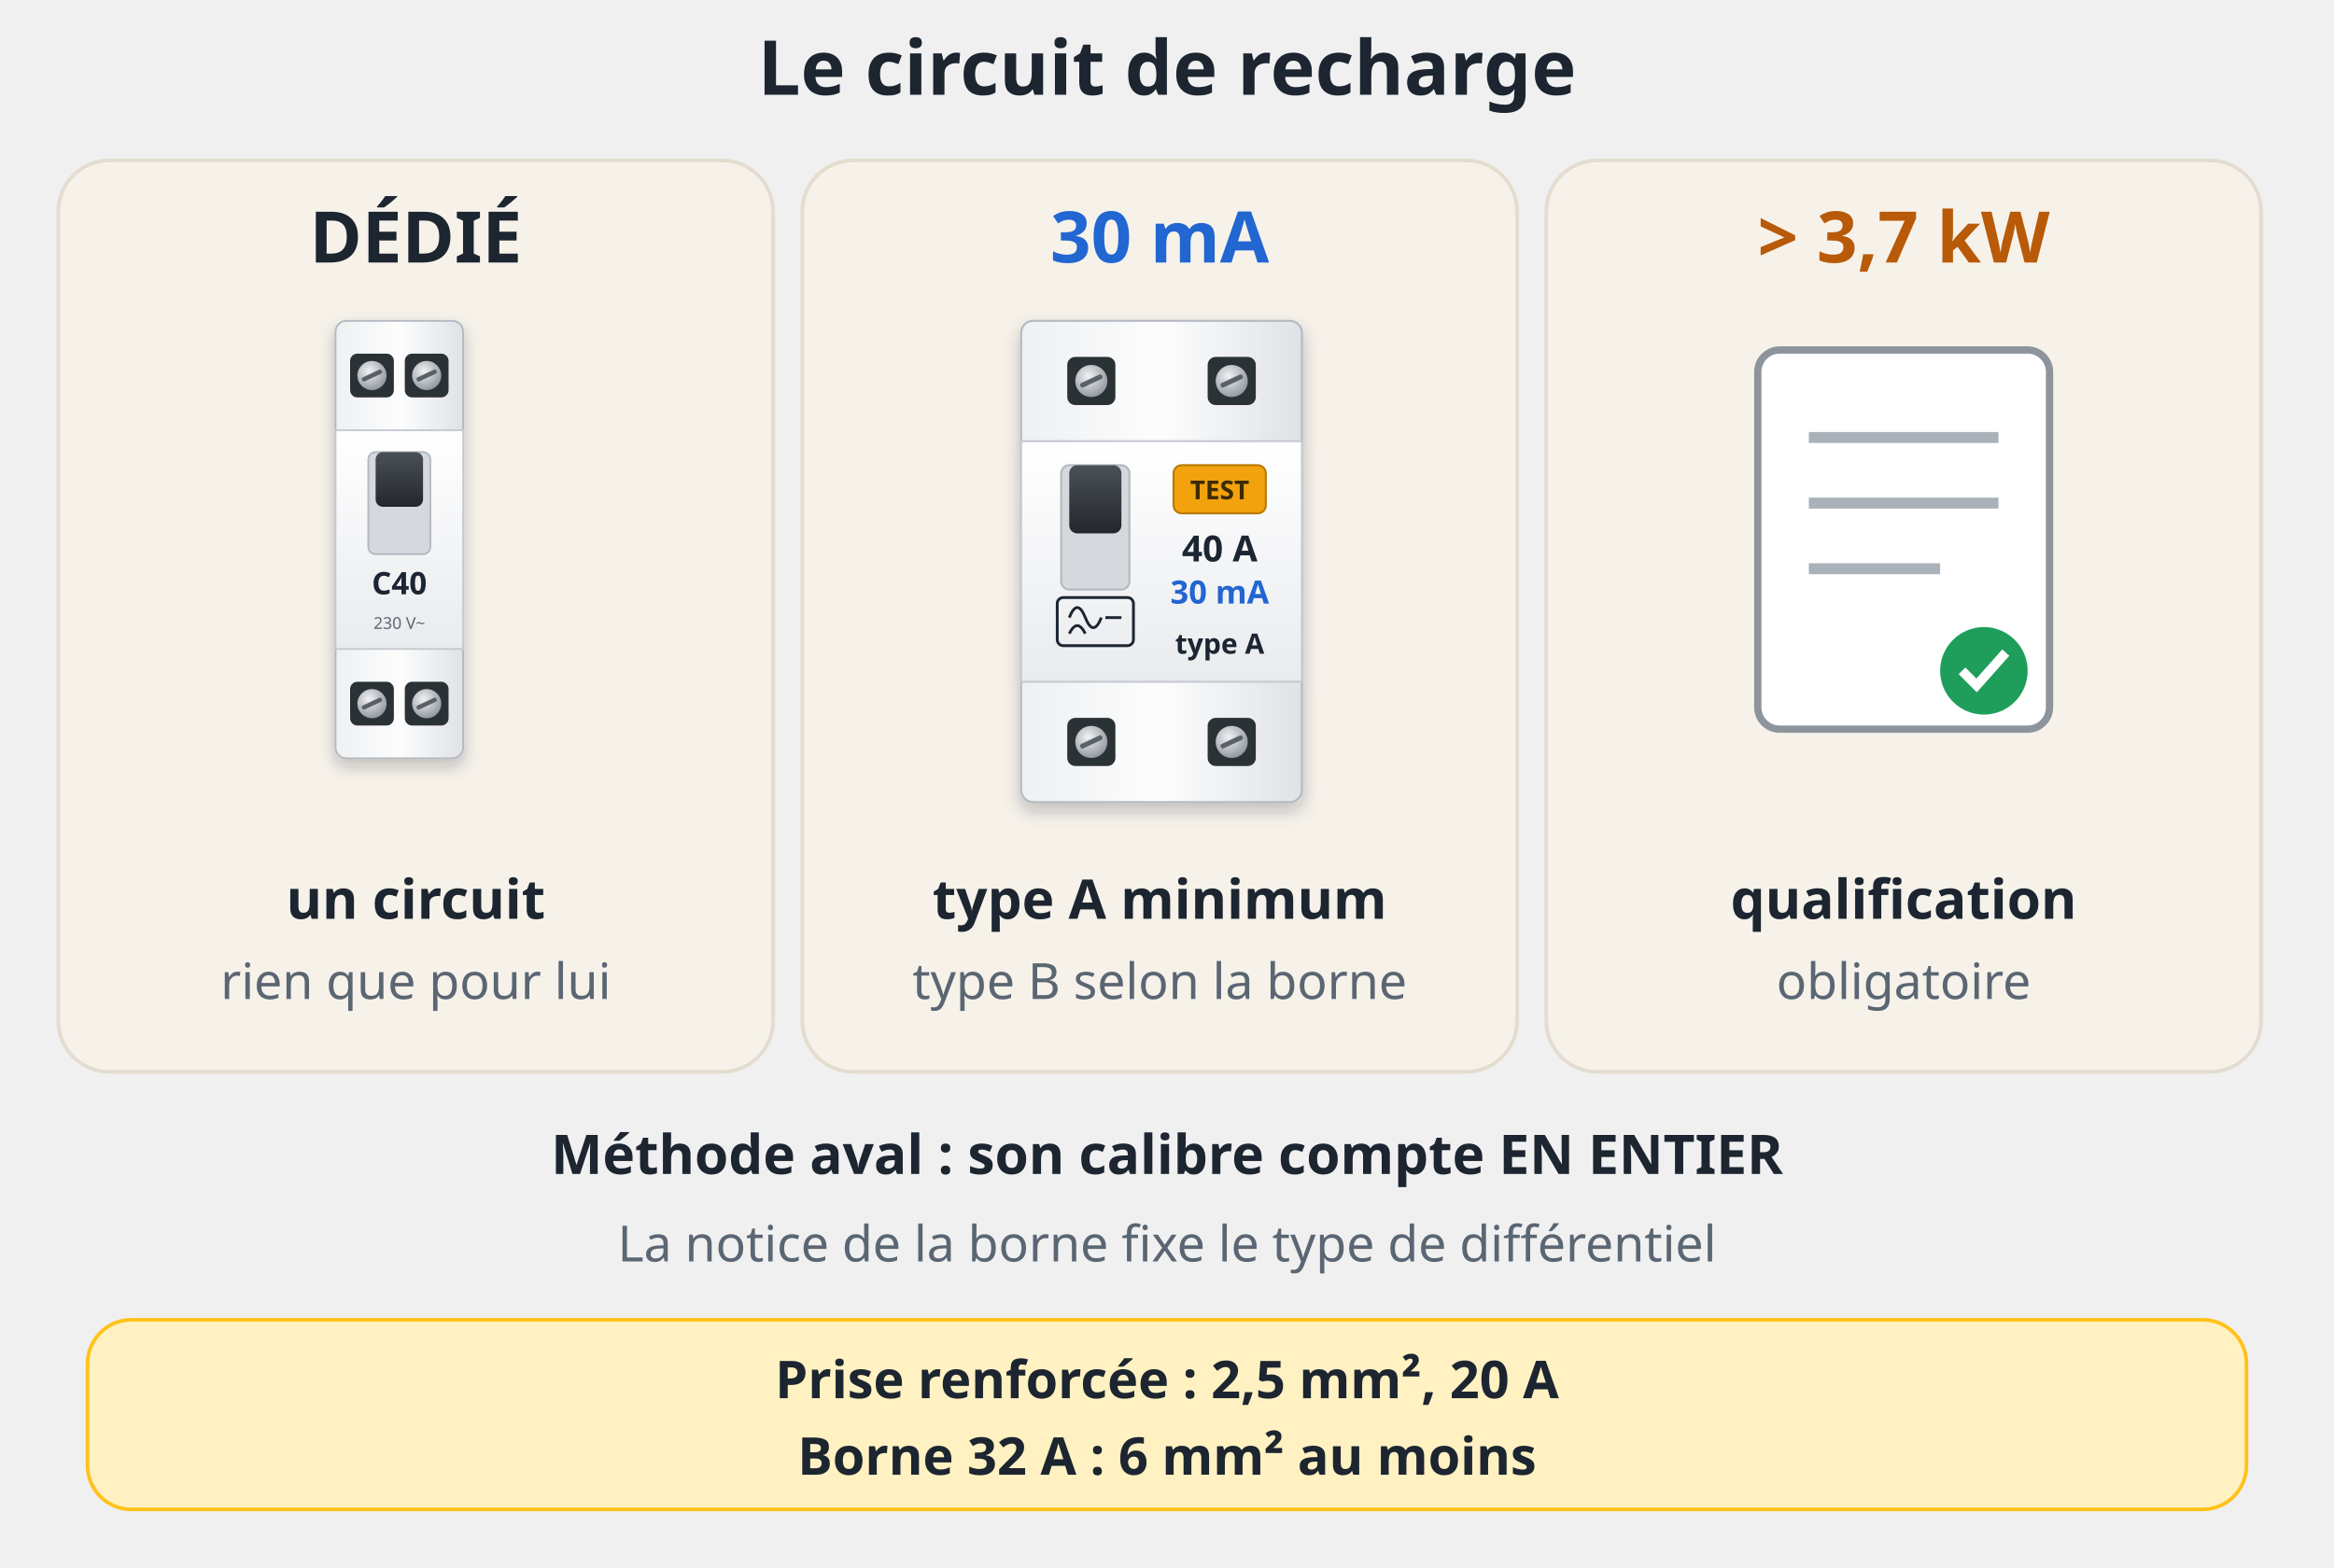
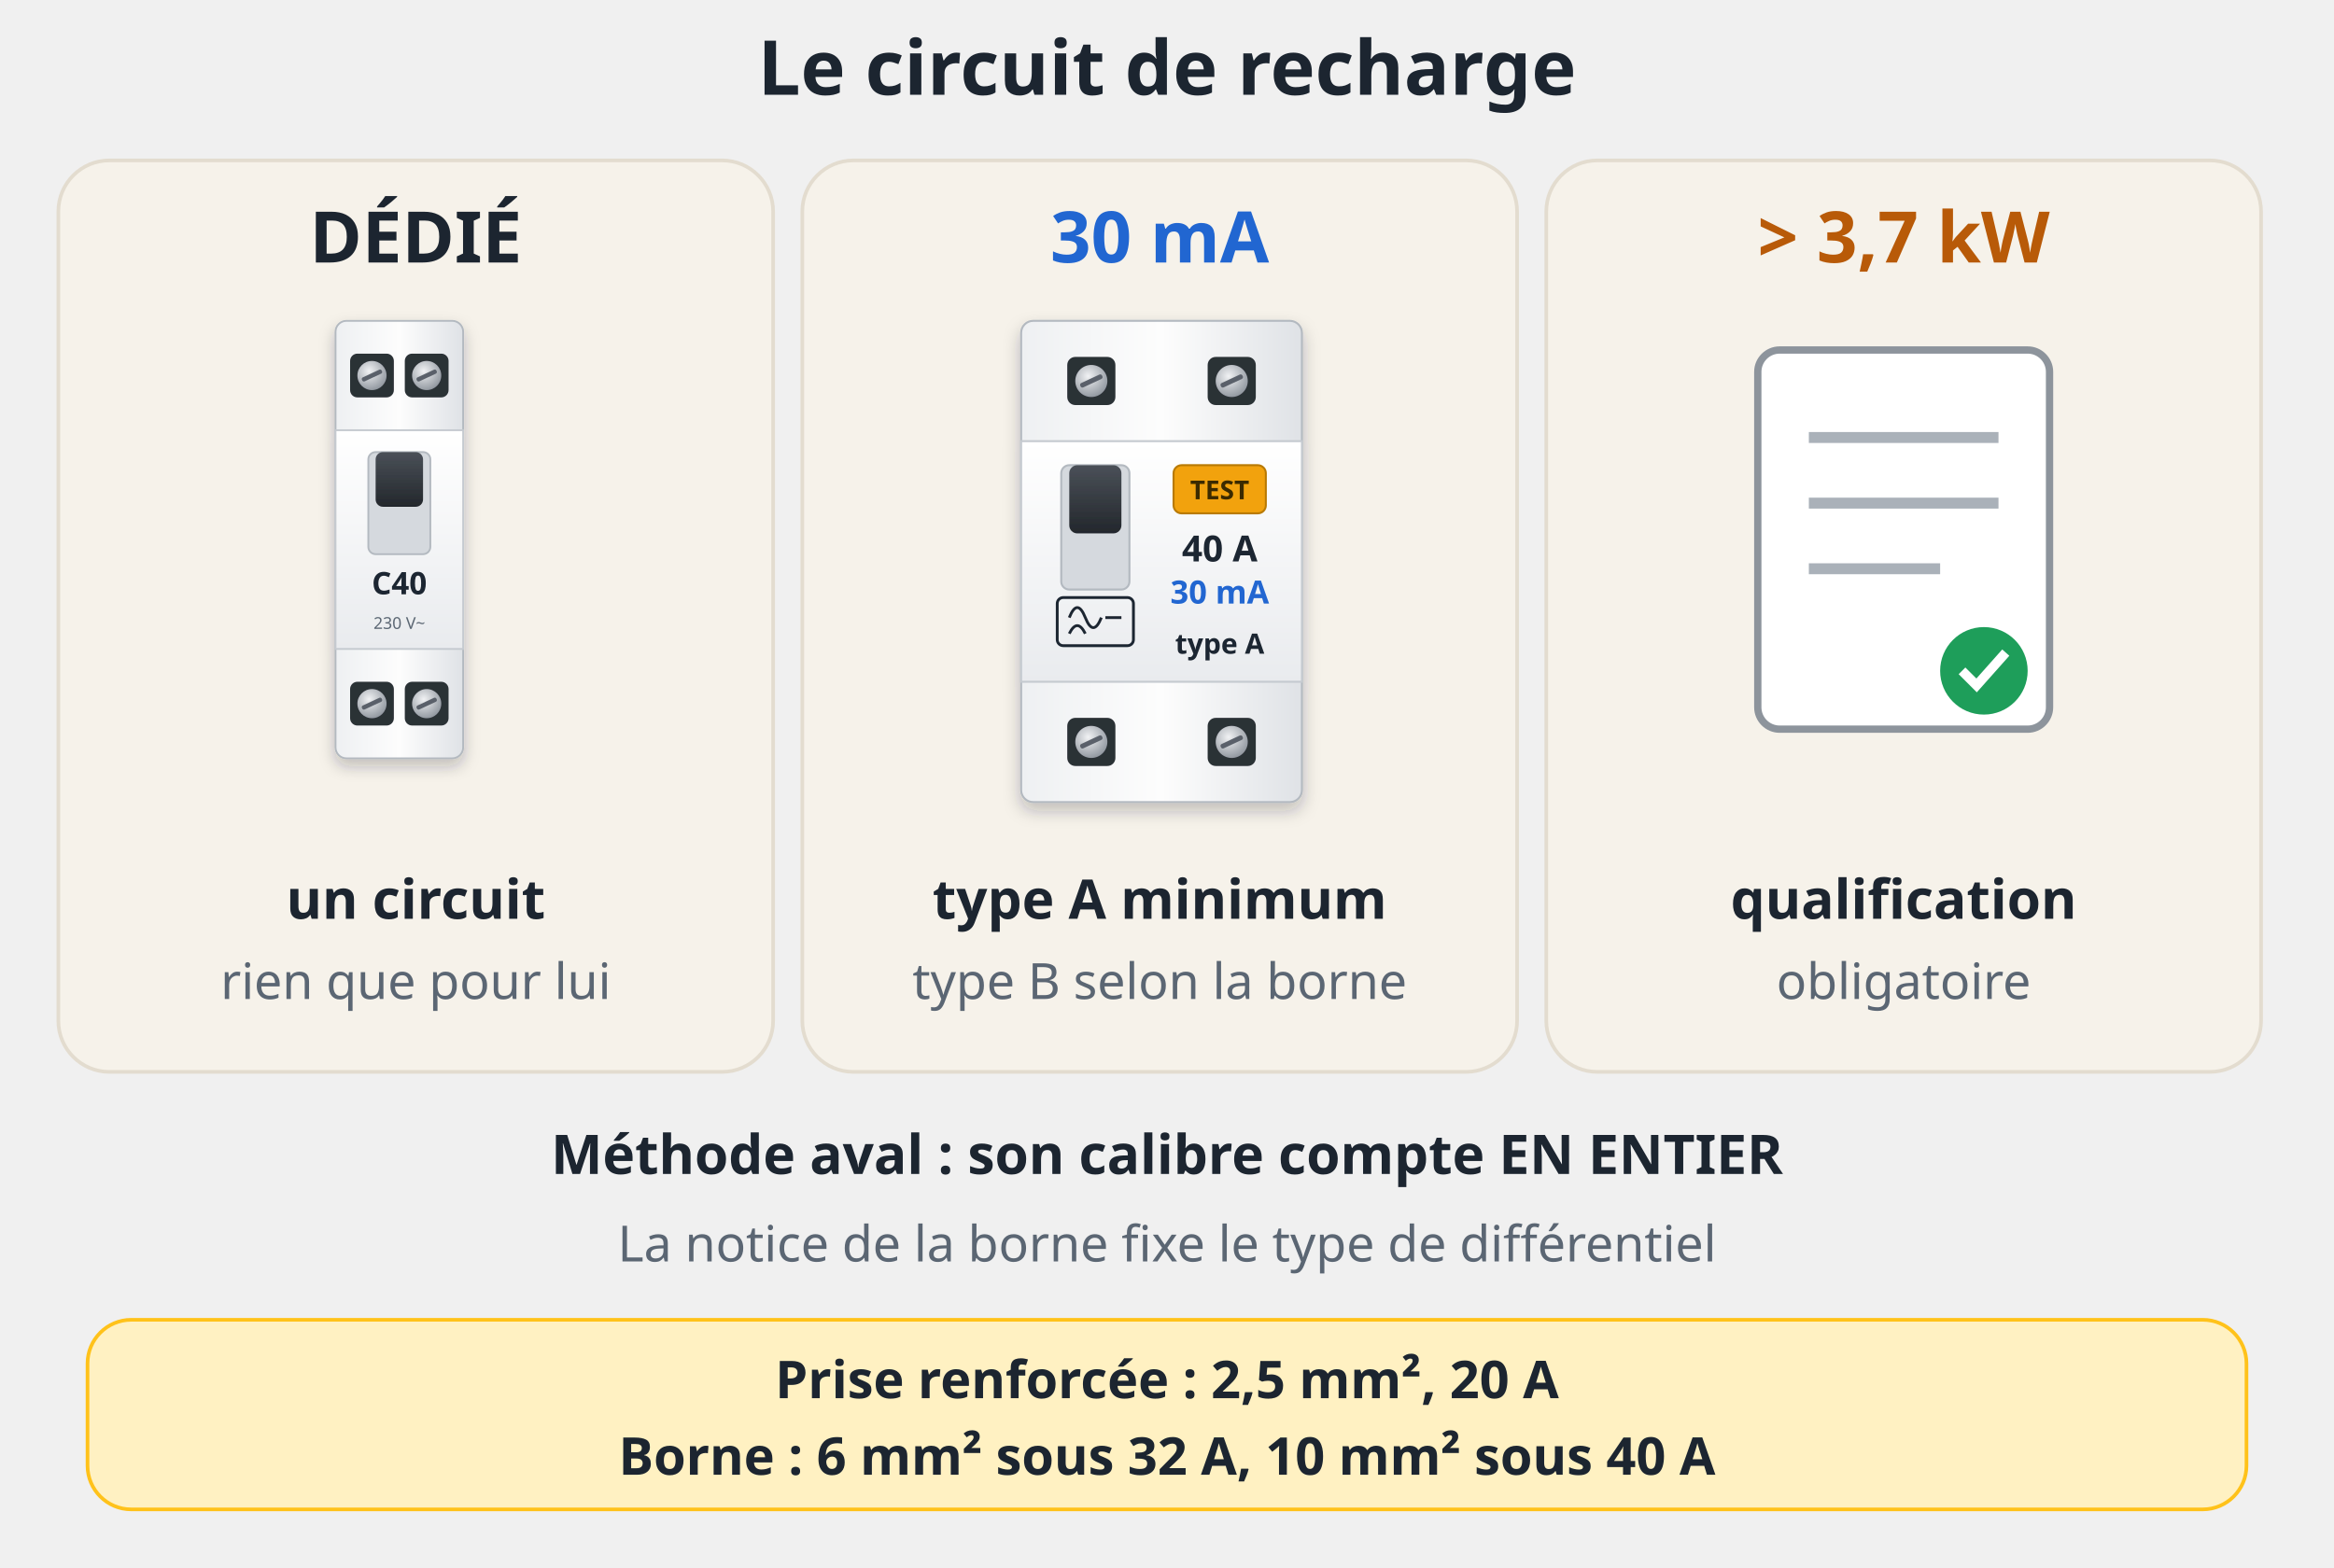
<svg xmlns="http://www.w3.org/2000/svg" viewBox="0 0 640 430" font-family="'Segoe UI',system-ui,sans-serif" role="img" aria-label="Circuit de recharge : dédié ; protégé par un différentiel 30 mA, type A au minimum, type B selon la borne ; au-delà de 3,7 kW, la qualification IRVE est obligatoire">
  <defs>
    <linearGradient id="corps" x1="0" y1="0" x2="1" y2="0">
      <stop offset="0" stop-color="#eef0f2" />
      <stop offset=".5" stop-color="#fdfdfd" />
      <stop offset="1" stop-color="#dfe2e6" />
    </linearGradient>
    <linearGradient id="nez" x1="0" y1="0" x2="0" y2="1">
      <stop offset="0" stop-color="#ffffff" />
      <stop offset="1" stop-color="#e9ebee" />
    </linearGradient>
    <linearGradient id="manette" x1="0" y1="0" x2="0" y2="1">
      <stop offset="0" stop-color="#4a5058" />
      <stop offset="1" stop-color="#23272c" />
    </linearGradient>
    <radialGradient id="vis" cx=".4" cy=".35" r=".7">
      <stop offset="0" stop-color="#f1f2f4" />
      <stop offset="1" stop-color="#8d949c" />
    </radialGradient>
    <linearGradient id="cuivreH" x1="0" y1="0" x2="0" y2="1">
      <stop offset="0" stop-color="#f0b77a" />
      <stop offset=".5" stop-color="#c9782f" />
      <stop offset="1" stop-color="#8f4f17" />
    </linearGradient>
    <linearGradient id="cuivreV" x1="0" y1="0" x2="1" y2="0">
      <stop offset="0" stop-color="#8f4f17" />
      <stop offset=".45" stop-color="#f0b77a" />
      <stop offset="1" stop-color="#9a5a1f" />
    </linearGradient>
    <linearGradient id="acierH" x1="0" y1="0" x2="0" y2="1">
      <stop offset="0" stop-color="#f4f5f7" />
      <stop offset=".5" stop-color="#aab1b9" />
      <stop offset="1" stop-color="#7d858e" />
    </linearGradient>
    <linearGradient id="cylH" x1="0" y1="0" x2="0" y2="1">
      <stop offset="0" stop-color="#d9dde1" />
      <stop offset=".35" stop-color="#ffffff" />
      <stop offset="1" stop-color="#c3c8ce" />
    </linearGradient>
    <linearGradient id="gaineV" x1="0" y1="0" x2="1" y2="0">
      <stop offset="0" stop-color="#a81d1d" />
      <stop offset=".4" stop-color="#ef4a4a" />
      <stop offset="1" stop-color="#b02020" />
    </linearGradient>
    <linearGradient id="chaud" x1="0" y1="0" x2="1" y2="0">
      <stop offset="0" stop-color="#3a3f46" />
      <stop offset=".5" stop-color="#e8590c" />
      <stop offset="1" stop-color="#ff3b1f" />
    </linearGradient>
    <linearGradient id="icta" x1="0" y1="0" x2="0" y2="1">
      <stop offset="0" stop-color="#8d949c" />
      <stop offset=".3" stop-color="#dfe3e7" />
      <stop offset="1" stop-color="#6b727a" />
    </linearGradient>
    <linearGradient id="tpc" x1="0" y1="0" x2="0" y2="1">
      <stop offset="0" stop-color="#b02020" />
      <stop offset=".3" stop-color="#ff6b5e" />
      <stop offset="1" stop-color="#8e1414" />
    </linearGradient>
    <linearGradient id="irl" x1="0" y1="0" x2="0" y2="1">
      <stop offset="0" stop-color="#aab1b9" />
      <stop offset=".3" stop-color="#f1f3f5" />
      <stop offset="1" stop-color="#8d949c" />
    </linearGradient>
    <linearGradient id="terre" x1="0" y1="0" x2="0" y2="1">
      <stop offset="0" stop-color="#c9a877" />
      <stop offset="1" stop-color="#a98557" />
    </linearGradient>
    <pattern id="vj" width="16" height="16" patternUnits="userSpaceOnUse" patternTransform="rotate(35)">
      <rect width="16" height="16" fill="#2e9e4f" />
      <rect width="7" height="16" fill="#f2d21a" />
    </pattern>
    <filter id="ombre" x="-15%" y="-15%" width="130%" height="140%">
      <feDropShadow dx="0" dy="4" stdDeviation="4" flood-color="#1b2430" flood-opacity=".25" />
    </filter>
    <g id="borne">
      <rect x="-12" y="-12" width="24" height="24" rx="4" fill="#2b3036" />
      <circle r="8" fill="url(#vis)" />
      <rect x="-6" y="-1.2" width="12" height="2.4" rx="1" fill="#5a616a" transform="rotate(-25)" />
    </g>
    <linearGradient id="cellule" x1="0" y1="0" x2="1" y2="1">
      <stop offset="0" stop-color="#2b4a8a" />
      <stop offset="1" stop-color="#16285a" />
    </linearGradient>
    <linearGradient id="cuve" x1="0" y1="0" x2="0" y2="1">
      <stop offset="0" stop-color="#ff6b5e" />
      <stop offset=".55" stop-color="#ffb3a0" />
      <stop offset="1" stop-color="#7fb8f0" />
    </linearGradient>
  </defs>
  <text x="320.0" y="26" text-anchor="middle" font-size="20.8" font-weight="800" fill="#1c2530">Le circuit de recharge</text>
  <rect x="16" y="44" width="196" height="250" rx="14" fill="#f6f2ea" stroke="#e3dccf" />
  <text x="114" y="72" text-anchor="middle" font-size="19.5" font-weight="800" fill="#1c2530">DÉDIÉ</text>
  <g transform="translate(92 88) scale(0.5)" filter="url(#ombre)">
    <rect width="70" height="240" rx="6" fill="url(#corps)" stroke="#b3b9c0" />
    <rect y="60" width="70" height="120" fill="url(#nez)" stroke="#c5cad0" />
    <use href="#borne" x="20" y="30" />
    <use href="#borne" x="50" y="30" />
    <use href="#borne" x="20" y="210" />
    <use href="#borne" x="50" y="210" />
    <rect x="18" y="72" width="34" height="56" rx="4" fill="#d5d9de" stroke="#b3b9c0" />
    <rect x="22" y="72" width="26" height="30" rx="4" fill="url(#manette)" />
    <text x="35" y="150" text-anchor="middle" font-size="17" font-weight="800" fill="#1c2530">C40</text>
    <text x="35" y="169" text-anchor="middle" font-size="9" font-weight="500" fill="#5b6673">230 V~</text>
  </g>
  <text x="114" y="252" text-anchor="middle" font-size="15.0" font-weight="800" fill="#1c2530">un circuit</text>
  <text x="114" y="274" text-anchor="middle" font-size="13.7" font-weight="500" fill="#5b6673">rien que pour lui</text>
  <rect x="220" y="44" width="196" height="250" rx="14" fill="#f6f2ea" stroke="#e3dccf" />
  <text x="318" y="72" text-anchor="middle" font-size="19.5" font-weight="800" fill="#2166d1">30 mA</text>
  <g transform="translate(280 88) scale(0.55)" filter="url(#ombre)">
    <rect width="140" height="240" rx="6" fill="url(#corps)" stroke="#b3b9c0" />
    <rect y="60" width="140" height="120" fill="url(#nez)" stroke="#c5cad0" />
    <use href="#borne" x="35" y="30" />
    <use href="#borne" x="105" y="30" />
    <use href="#borne" x="35" y="210" />
    <use href="#borne" x="105" y="210" />
    <rect x="20" y="72" width="34" height="62" rx="4" fill="#d5d9de" stroke="#b3b9c0" />
    <rect x="24" y="72" width="26" height="34" rx="4" fill="url(#manette)" />
    <rect x="76" y="72" width="46" height="24" rx="4" fill="#f2a20c" stroke="#b97a05" />
    <text x="99" y="89" text-anchor="middle" font-size="13" font-weight="800" fill="#3a2a00">TEST</text>
    <text x="99" y="120" text-anchor="middle" font-size="18" font-weight="800" fill="#1c2530">40 A</text>
    <text x="99" y="141" text-anchor="middle" font-size="16" font-weight="800" fill="#2166d1">30 mA</text>
    <g transform="translate(0 -84)">
      <rect x="18" y="222" width="38" height="24" rx="3" fill="none" stroke="#1c2530" stroke-width="1.4" />
      <path d="M24 232 q4 -10 8 0 t8 0" fill="none" stroke="#1c2530" stroke-width="1.4" />
      <path d="M24 240 q4 -8 8 0 M40 240 h0" fill="none" stroke="#1c2530" stroke-width="1.4" />
      <path d="M42 232 h8" stroke="#1c2530" stroke-width="1.4" />
    </g>
    <text x="99" y="166" text-anchor="middle" font-size="14" font-weight="800" fill="#1c2530">type A</text>
  </g>
  <text x="318" y="252" text-anchor="middle" font-size="15.0" font-weight="800" fill="#1c2530">type A minimum</text>
  <text x="318" y="274" text-anchor="middle" font-size="13.7" font-weight="500" fill="#5b6673">type B selon la borne</text>
  <rect x="424" y="44" width="196" height="250" rx="14" fill="#f6f2ea" stroke="#e3dccf" />
  <text x="522" y="72" text-anchor="middle" font-size="19.5" font-weight="800" fill="#b85a08">&gt; 3,7 kW</text>
  <rect x="482" y="96" width="80" height="104" rx="6" fill="#fff" stroke="#8d949c" stroke-width="2" />
  <path d="M496 120 H548 M496 138 H548 M496 156 H532" stroke="#aab1b9" stroke-width="3" />
  <circle cx="544" cy="184" r="12" fill="#1e9e5a" />
  <path d="M538 184 l4 4 l8 -9" fill="none" stroke="#fff" stroke-width="2.6" />
  <text x="522" y="252" text-anchor="middle" font-size="15.0" font-weight="800" fill="#1c2530">qualification</text>
  <text x="522" y="274" text-anchor="middle" font-size="13.7" font-weight="500" fill="#5b6673">obligatoire</text>
  <text x="320" y="322" text-anchor="middle" font-size="15.0" font-weight="800" fill="#1c2530">Méthode aval : son calibre compte EN ENTIER</text>
  <text x="320" y="346" text-anchor="middle" font-size="13.7" font-weight="500" fill="#5b6673">La notice de la borne fixe le type de différentiel</text>
  <rect x="24" y="362" width="592" height="52" rx="12" fill="#fff1c2" stroke="#ffc21a" />
  <text x="320" y="383.5" text-anchor="middle" font-size="14.3" font-weight="800" fill="#1c2530">Prise renforcée : 2,5 mm², 20 A</text>
-   <text x="320" y="404.5" text-anchor="middle" font-size="14.3" font-weight="800" fill="#1c2530">Borne 32 A : 6 mm² au moins</text>
+   <text x="320" y="404.5" text-anchor="middle" font-size="14.3" font-weight="800" fill="#1c2530">Borne : 6 mm² sous 32 A, 10 mm² sous 40 A</text>
</svg>
